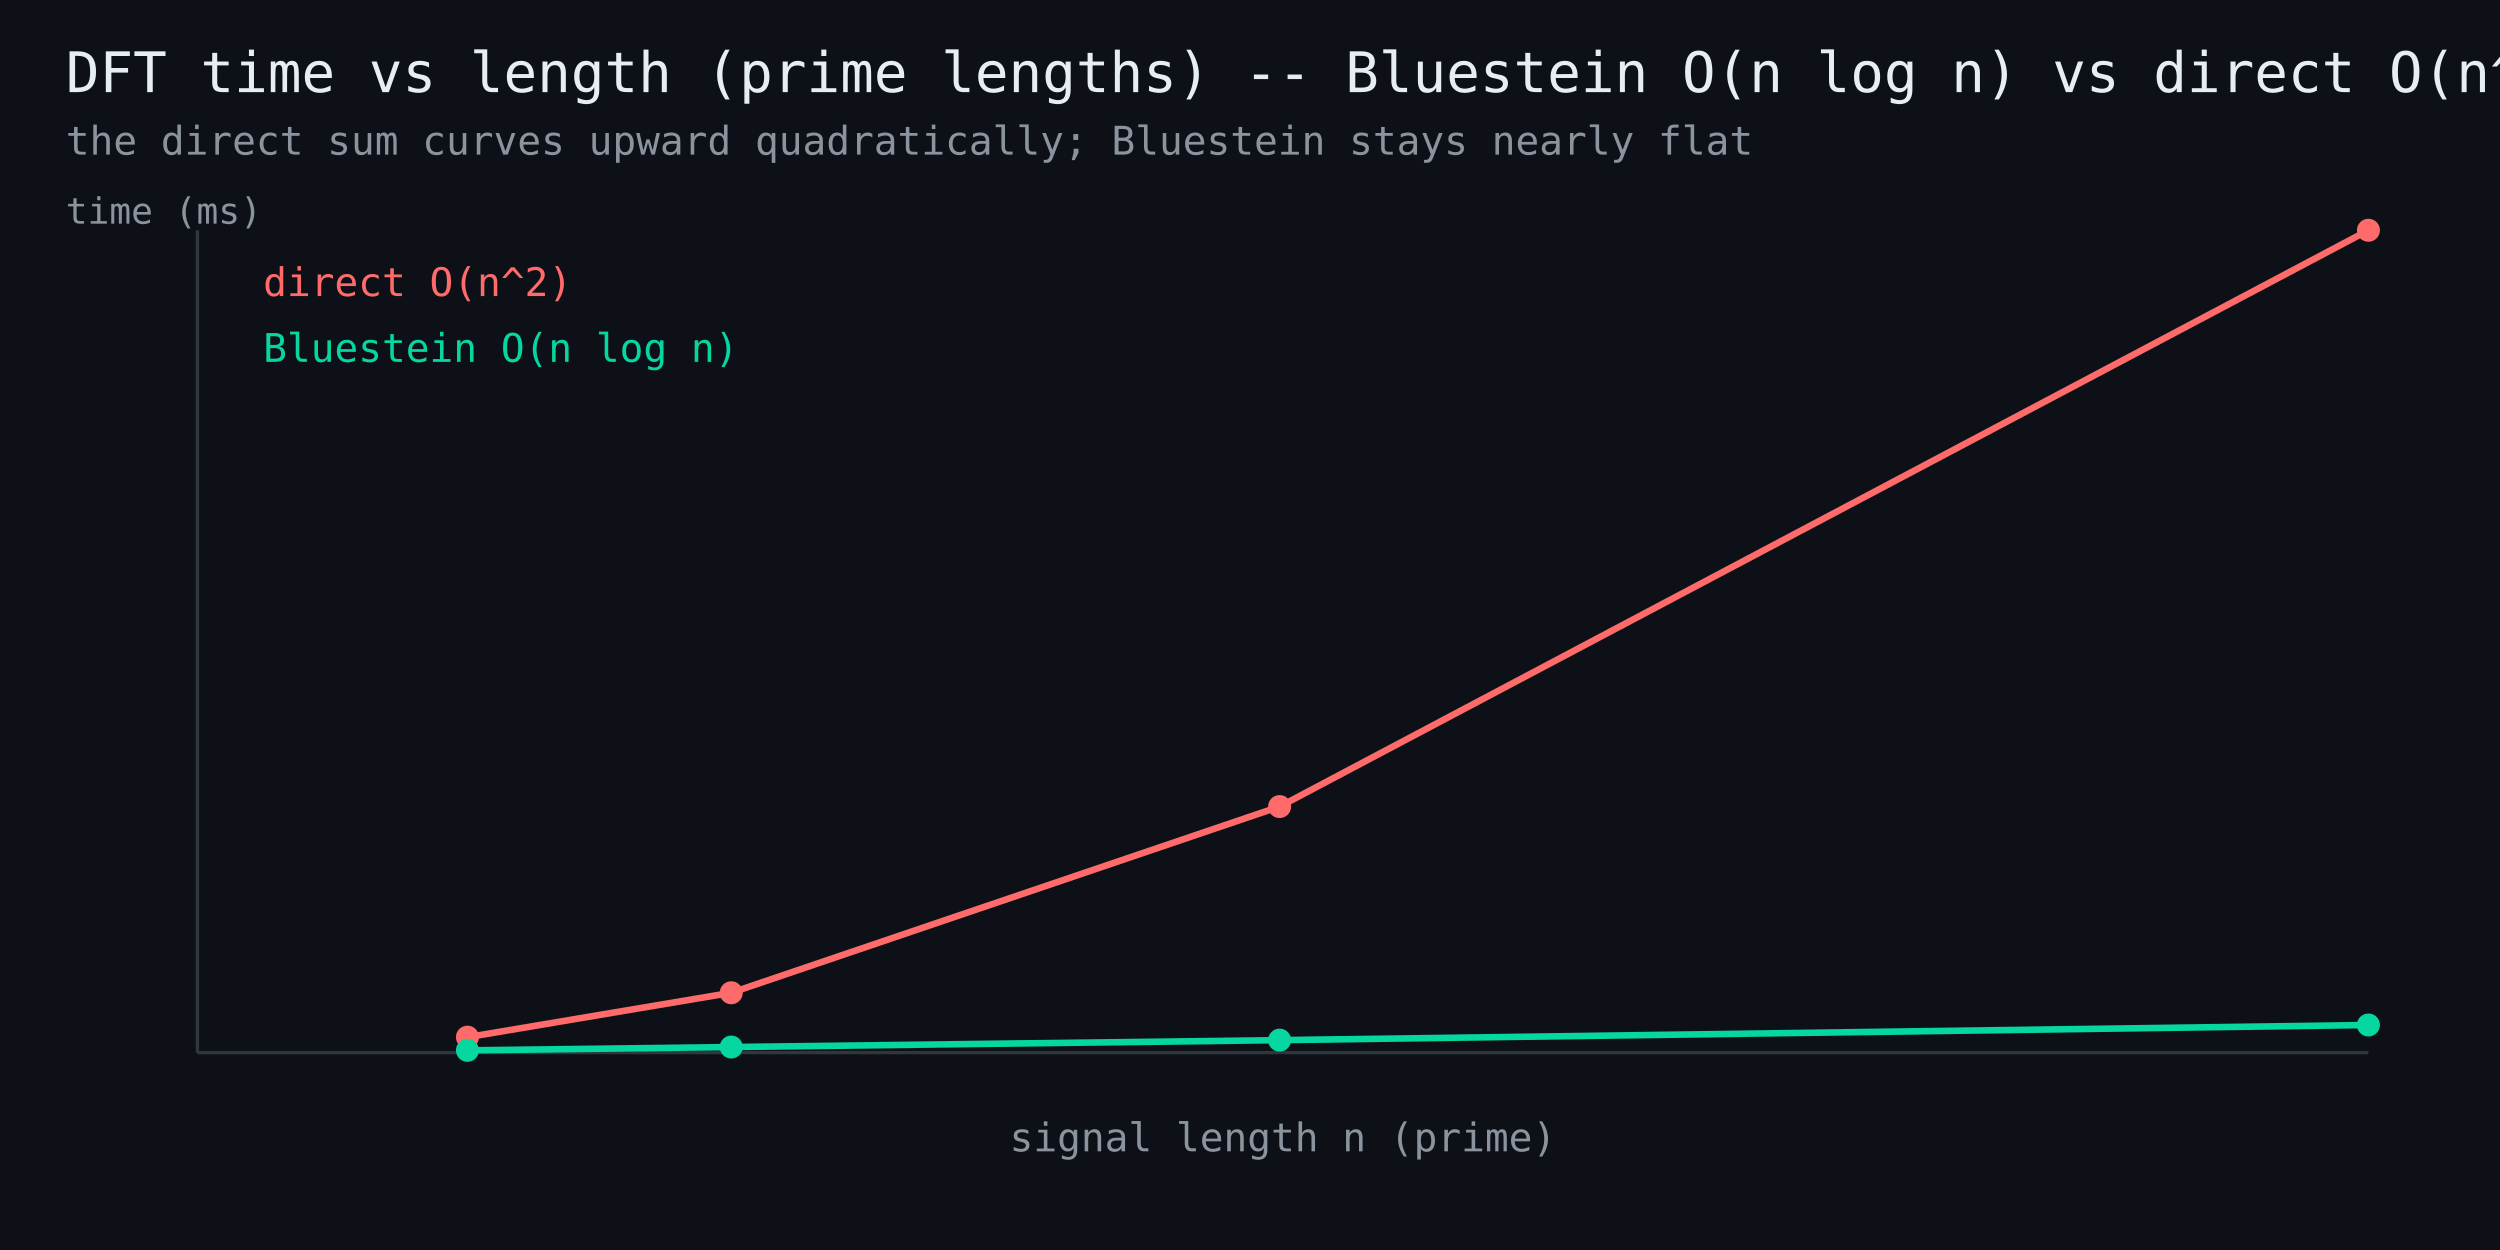
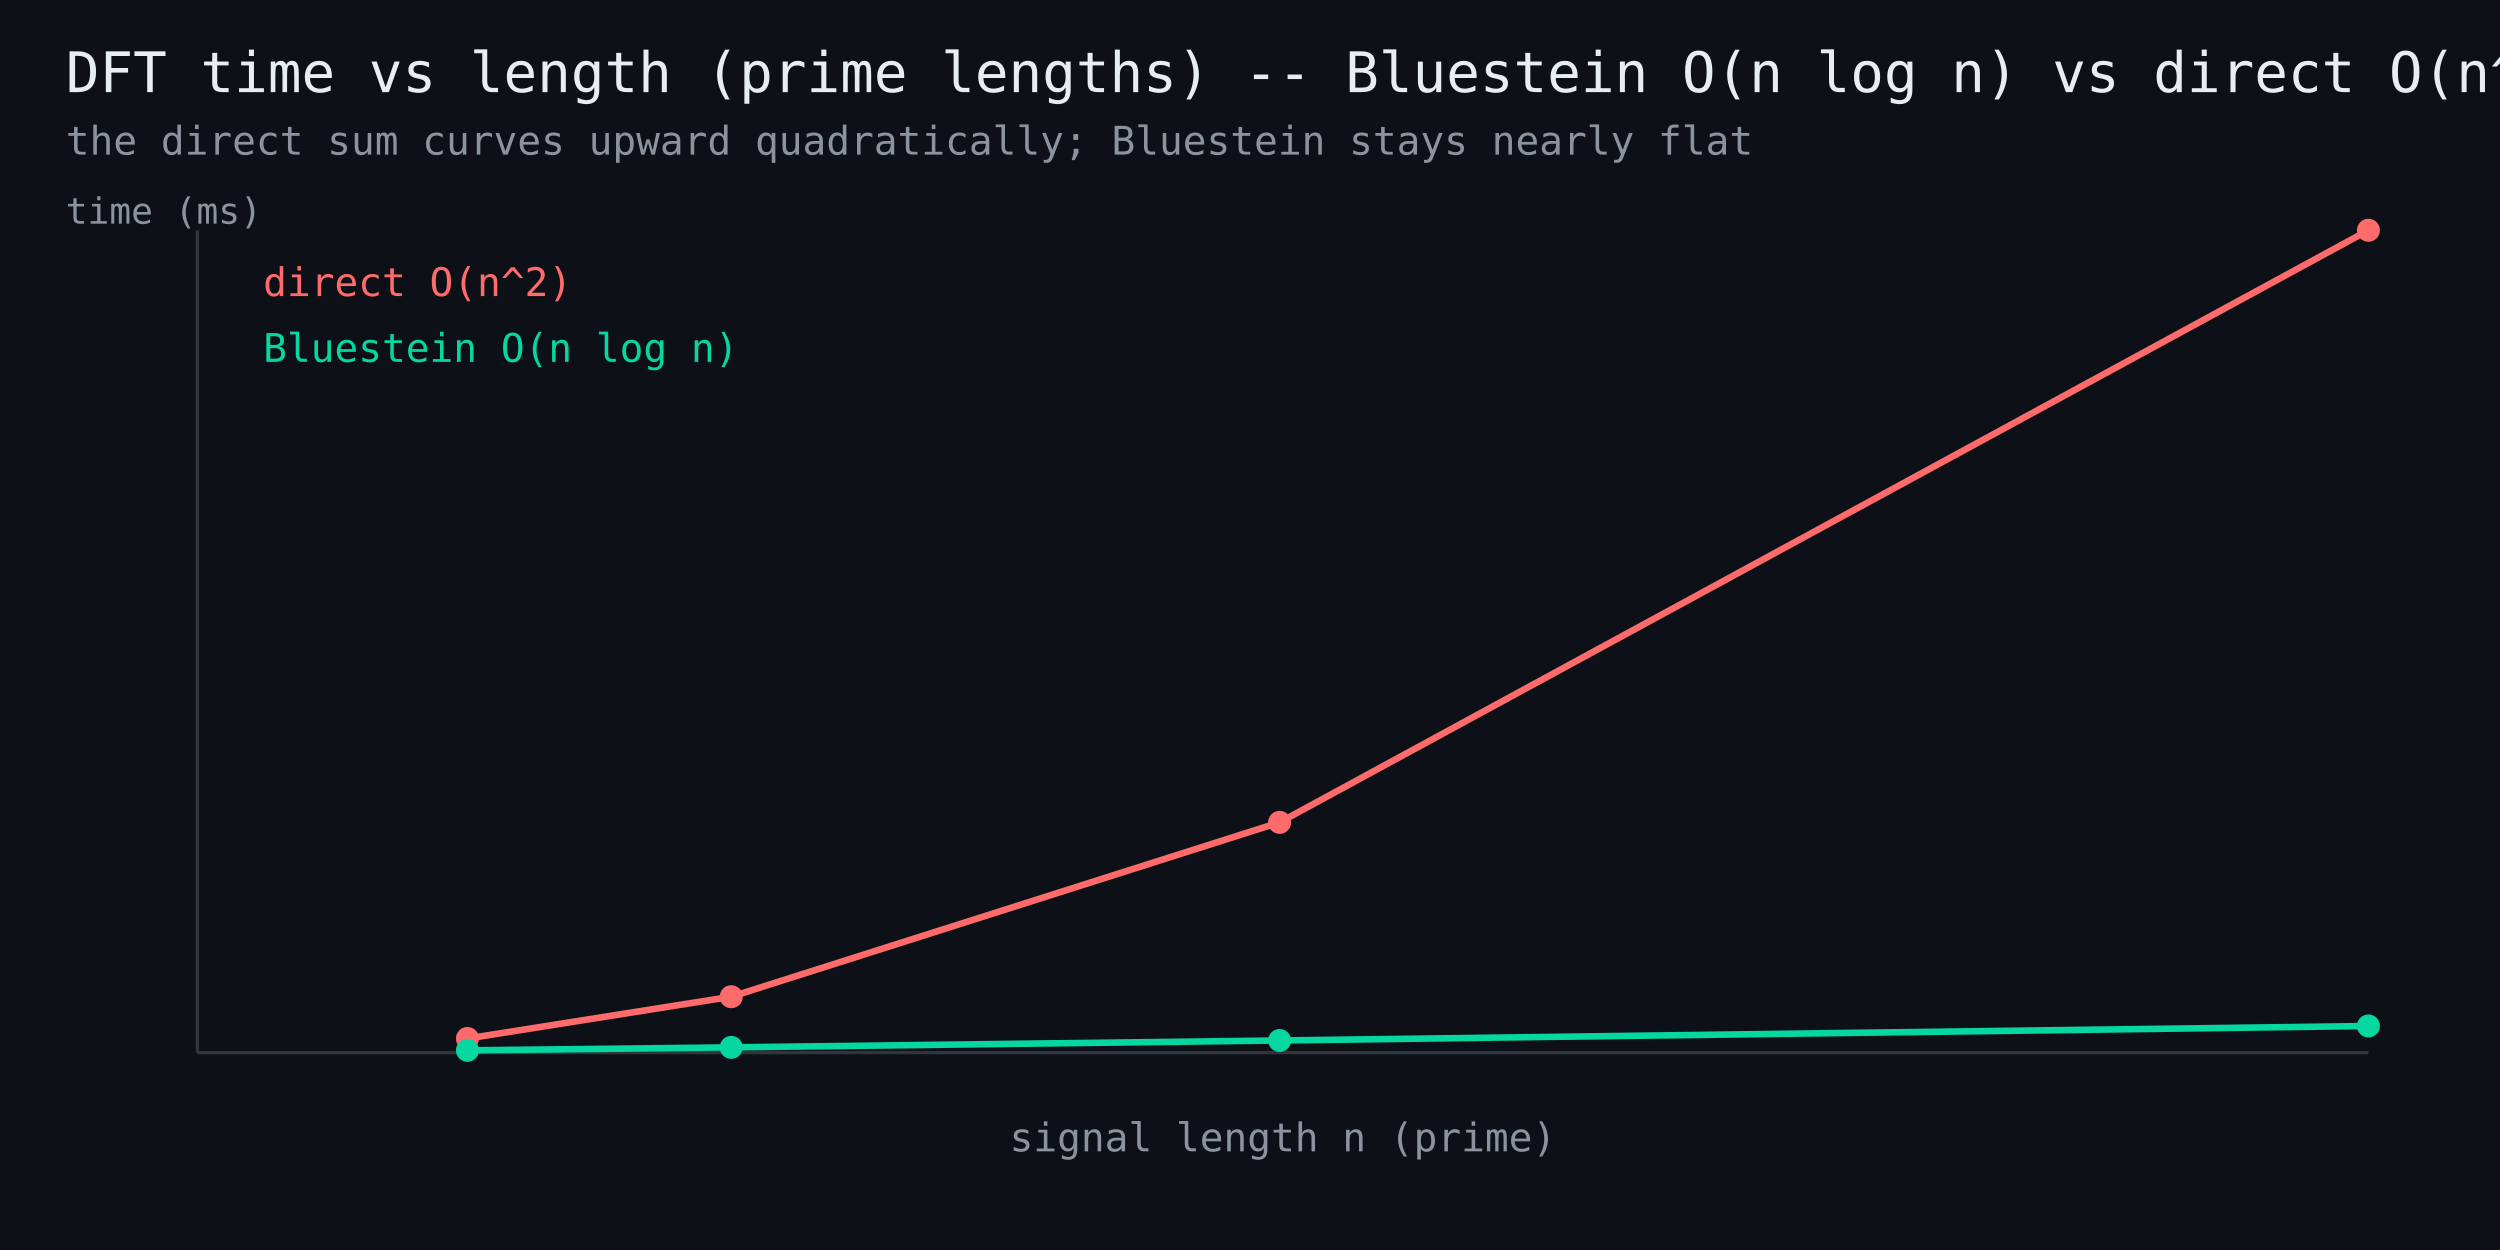
<svg xmlns="http://www.w3.org/2000/svg" width="760" height="380" viewBox="0 0 760 380" font-family="monospace">
  <rect width="760" height="380" fill="#0d1117" />
  <text x="20" y="28" fill="#e6edf3" font-size="17">DFT time vs length (prime lengths) -- Bluestein O(n log n) vs direct O(n^2)</text>
  <text x="20" y="47" fill="#8b949e" font-size="12">the direct sum curves upward quadratically; Bluestein stays nearly flat</text>
  <line x1="60" y1="320" x2="720" y2="320" stroke="#30363d" stroke-width="1" />
  <line x1="60" y1="320" x2="60" y2="70" stroke="#30363d" stroke-width="1" />
-   <polyline points="142.1,315.3 222.3,301.8 389.0,245.2 720.0,70.0" fill="none" stroke="#ff6b6b" stroke-width="2" />
-   <circle cx="142.1" cy="315.3" r="3.5" fill="#ff6b6b" />
-   <circle cx="222.3" cy="301.8" r="3.5" fill="#ff6b6b" />
-   <circle cx="389.0" cy="245.2" r="3.5" fill="#ff6b6b" />
+   <polyline points="142.1,315.7 222.3,303.0 389.0,250.0 720.0,70.0" fill="none" stroke="#ff6b6b" stroke-width="2" />
+   <circle cx="142.1" cy="315.7" r="3.5" fill="#ff6b6b" />
+   <circle cx="222.3" cy="303.0" r="3.5" fill="#ff6b6b" />
+   <circle cx="389.0" cy="250.0" r="3.5" fill="#ff6b6b" />
  <circle cx="720.0" cy="70.0" r="3.5" fill="#ff6b6b" />
  <text x="80" y="90" fill="#ff6b6b" font-size="12">direct O(n^2)</text>
-   <polyline points="142.1,319.3 222.3,318.3 389.0,316.2 720.0,311.6" fill="none" stroke="#06d6a0" stroke-width="2" />
+   <polyline points="142.1,319.3 222.3,318.4 389.0,316.3 720.0,311.9" fill="none" stroke="#06d6a0" stroke-width="2" />
  <circle cx="142.1" cy="319.3" r="3.5" fill="#06d6a0" />
-   <circle cx="222.3" cy="318.3" r="3.5" fill="#06d6a0" />
-   <circle cx="389.0" cy="316.2" r="3.5" fill="#06d6a0" />
-   <circle cx="720.0" cy="311.6" r="3.5" fill="#06d6a0" />
+   <circle cx="222.3" cy="318.4" r="3.5" fill="#06d6a0" />
+   <circle cx="389.0" cy="316.3" r="3.5" fill="#06d6a0" />
+   <circle cx="720.0" cy="311.9" r="3.5" fill="#06d6a0" />
  <text x="80" y="110" fill="#06d6a0" font-size="12">Bluestein O(n log n)</text>
  <text x="390" y="350" fill="#8b949e" font-size="12" text-anchor="middle">signal length n (prime)</text>
  <text x="20" y="68" fill="#8b949e" font-size="11">time (ms)</text>
</svg>
